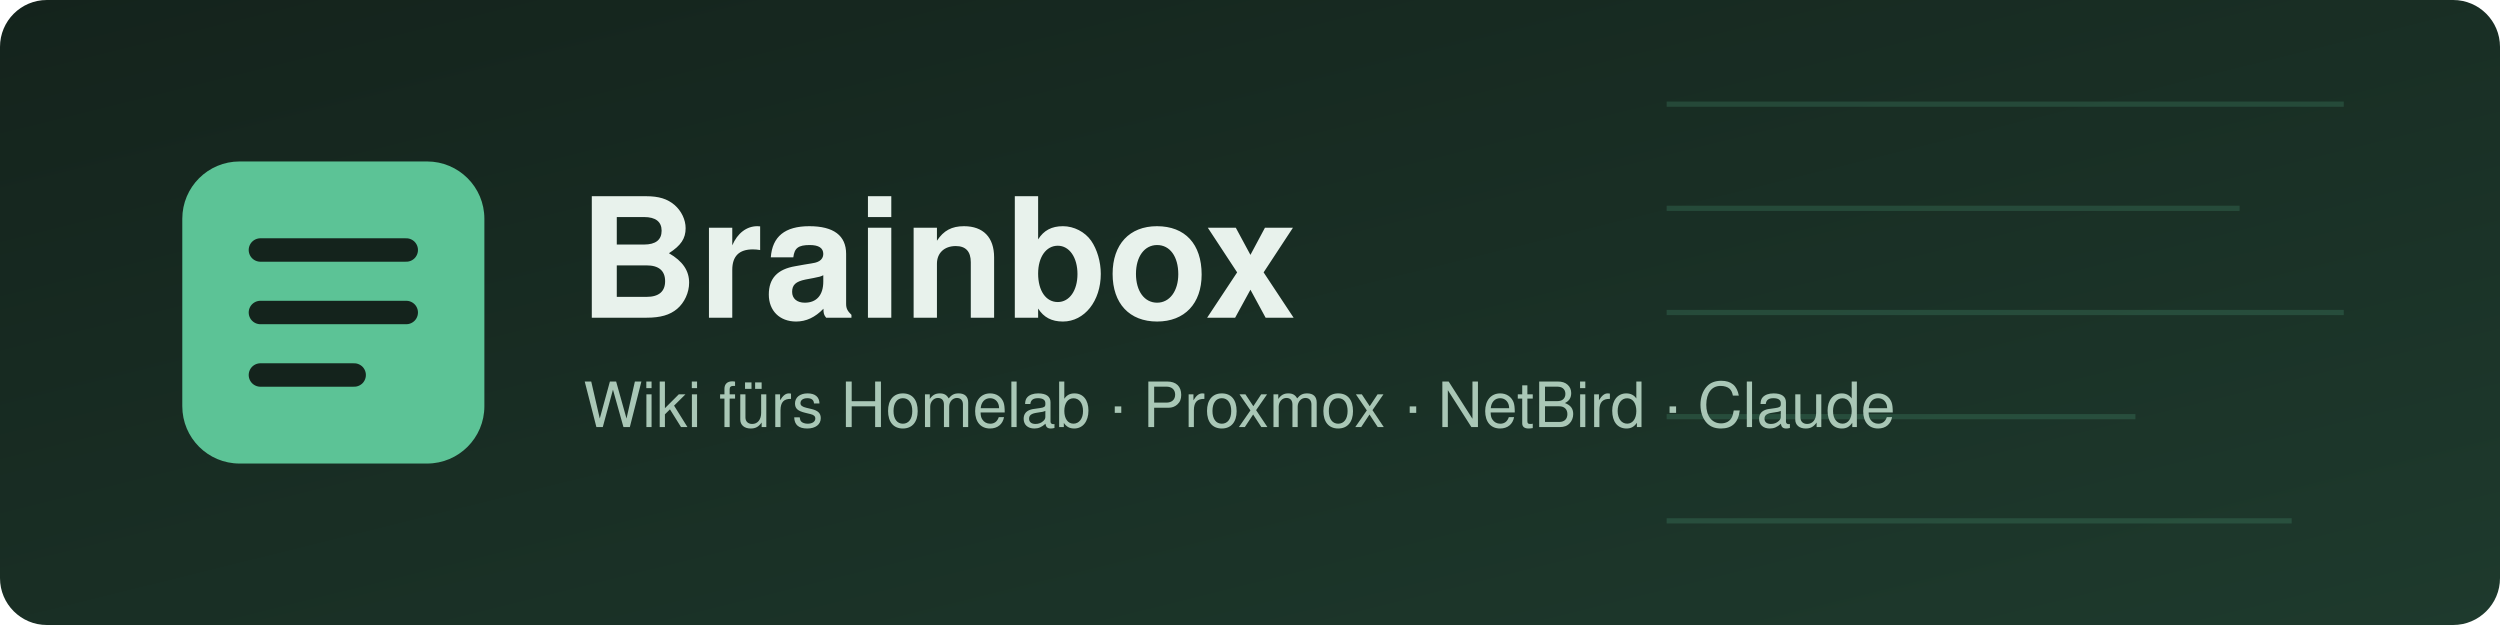
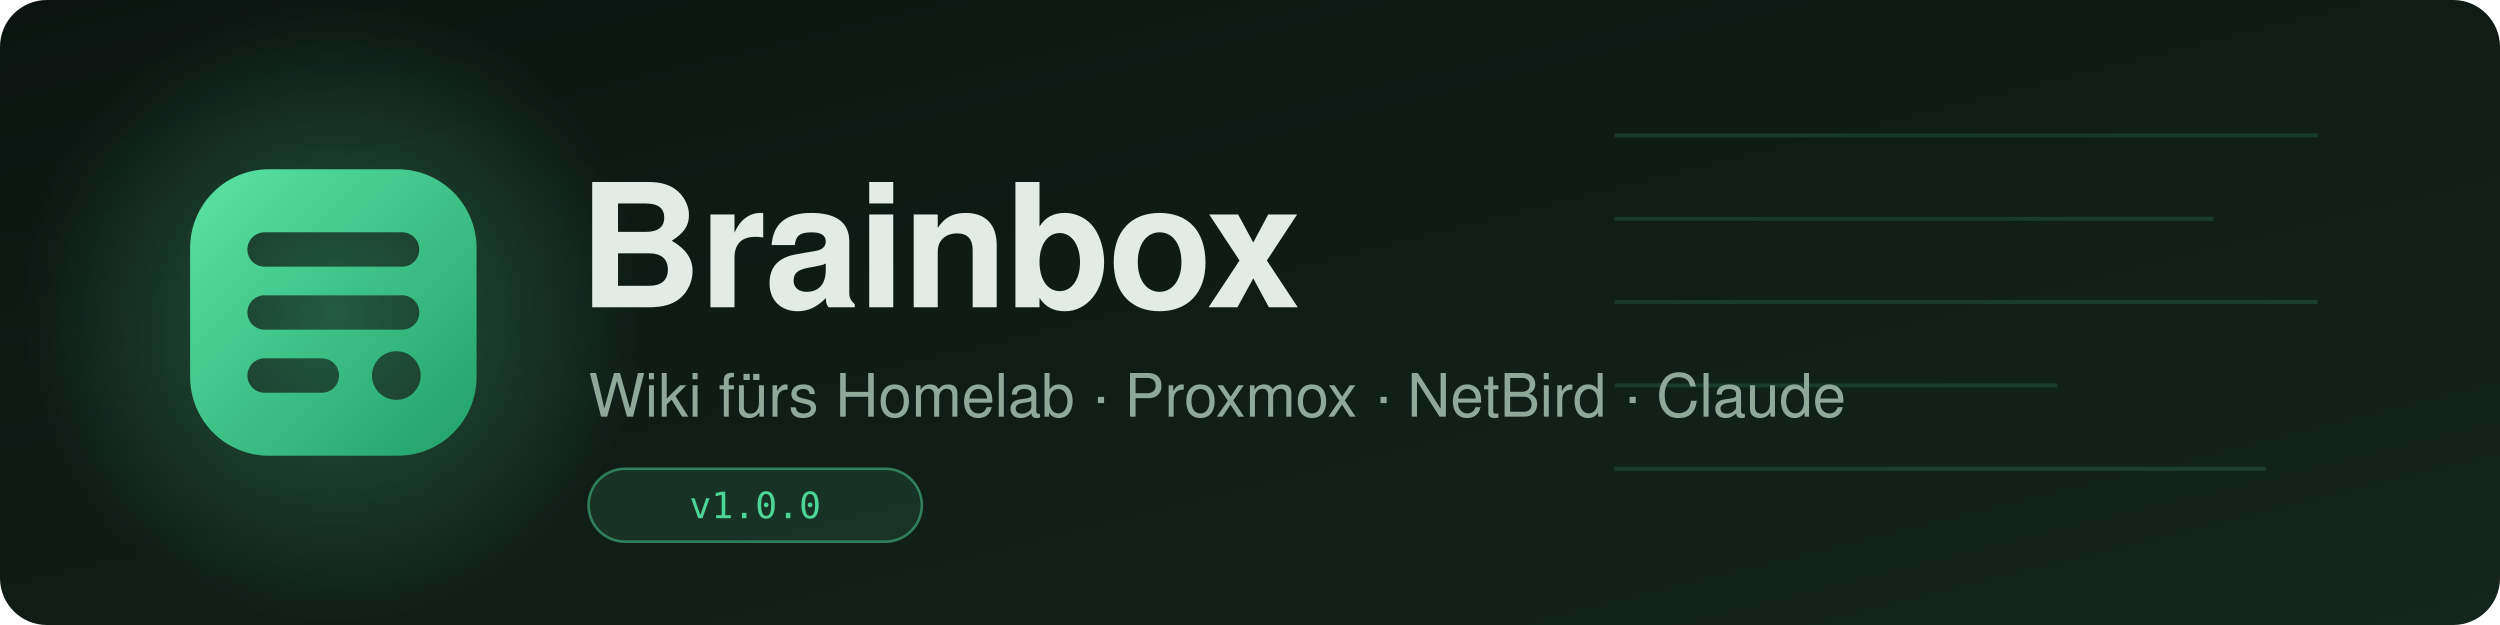
- <svg xmlns="http://www.w3.org/2000/svg" width="960" height="240" viewBox="0 0 960 240" role="img" aria-label="Brainbox – Outline-Wissensdatenbank für Proxmox VE">
+ <svg xmlns="http://www.w3.org/2000/svg" width="960" height="240" viewBox="0 0 960 240" role="img" aria-label="Brainbox 1.0 – Wiki fürs Homelab">
  <defs>
    <linearGradient id="bg" x1="0" y1="0" x2="1" y2="1">
-       <stop offset="0" stop-color="#14231c" />
-       <stop offset="1" stop-color="#1e3a2d" />
+       <stop offset="0" stop-color="#0B1410" />
+       <stop offset="1" stop-color="#14261D" />
    </linearGradient>
+     <linearGradient id="g" x1="0" y1="0" x2="1" y2="1">
+       <stop offset="0" stop-color="#5BE3A4" />
+       <stop offset="1" stop-color="#22A06B" />
+     </linearGradient>
+     <radialGradient id="glow" cx="0.5" cy="0.5" r="0.5">
+       <stop offset="0" stop-color="#4CD596" stop-opacity="0.35" />
+       <stop offset="1" stop-color="#4CD596" stop-opacity="0" />
+     </radialGradient>
  </defs>
  <rect width="960" height="240" rx="18" fill="url(#bg)" />
-   <g fill="none" stroke="#5cc396" stroke-width="2" opacity="0.18">
-     <path d="M640 40h260M640 80h220M640 120h260M640 160h180M640 200h240" />
+   <circle cx="128" cy="120" r="120" fill="url(#glow)" />
+   <g fill="none" stroke="#4CD596" stroke-width="1.5" opacity="0.16">
+     <path d="M620 52h270M620 84h230M620 116h270M620 148h170M620 180h250" />
  </g>
-   <g transform="translate(70 62)">
-     <rect width="116" height="116" rx="22" fill="#5cc396" />
-     <path d="M30 34h56M30 58h56M30 82h36" stroke="#14231c" stroke-width="9" stroke-linecap="round" />
+   <g transform="translate(62 54) scale(5.5)">
+     <path fill="url(#g)" fill-rule="evenodd" d="M7.5 2H16.5A5.5 5.5 0 0 1 22 7.5V16.5A5.5 5.5 0 0 1 16.5 22H7.5A5.5 5.5 0 0 1 2 16.5V7.5A5.5 5.5 0 0 1 7.5 2Z M7.2 6.4H16.8A1.2 1.2 0 0 1 18 7.6V7.6A1.2 1.2 0 0 1 16.8 8.8H7.2A1.2 1.2 0 0 1 6 7.6V7.6A1.2 1.2 0 0 1 7.2 6.4Z M7.2 10.8H16.8A1.2 1.2 0 0 1 18 12V12A1.2 1.2 0 0 1 16.8 13.2H7.2A1.2 1.2 0 0 1 6 12V12A1.2 1.2 0 0 1 7.2 10.8Z M7.2 15.2H11.2A1.2 1.2 0 0 1 12.4 16.4V16.4A1.2 1.2 0 0 1 11.2 17.6H7.2A1.2 1.2 0 0 1 6 16.4V16.4A1.2 1.2 0 0 1 7.2 15.2Z M14.7 16.4A1.7 1.7 0 1 0 18.1 16.4A1.7 1.7 0 1 0 14.7 16.4Z" />
  </g>
-   <text x="222" y="122" fill="#e8f2ec" font-family="IBM Plex Sans, Segoe UI, Helvetica, Arial, sans-serif" font-size="64" font-weight="700">Brainbox</text>
-   <text x="224" y="164" fill="#a9c7b6" font-family="IBM Plex Sans, Segoe UI, Helvetica, Arial, sans-serif" font-size="24">Wiki fürs Homelab · Proxmox · NetBird · Claude</text>
+   <text x="222" y="118" fill="#E2EBE5" font-family="Geist, IBM Plex Sans, Segoe UI, Helvetica, Arial, sans-serif" font-size="66" font-weight="700" letter-spacing="-1">Brainbox</text>
+   <text x="226" y="160" fill="#8FA89A" font-family="Geist, Segoe UI, Helvetica, Arial, sans-serif" font-size="23">Wiki fürs Homelab · Proxmox · NetBird · Claude</text>
+   <g transform="translate(226 180)">
+     <rect width="128" height="28" rx="14" fill="#4CD596" fill-opacity="0.12" stroke="#4CD596" stroke-opacity="0.5" />
+     <text x="64" y="19" text-anchor="middle" fill="#4CD596" font-family="Geist Mono, ui-monospace, Menlo, monospace" font-size="14">v1.0.0</text>
+   </g>
</svg>
